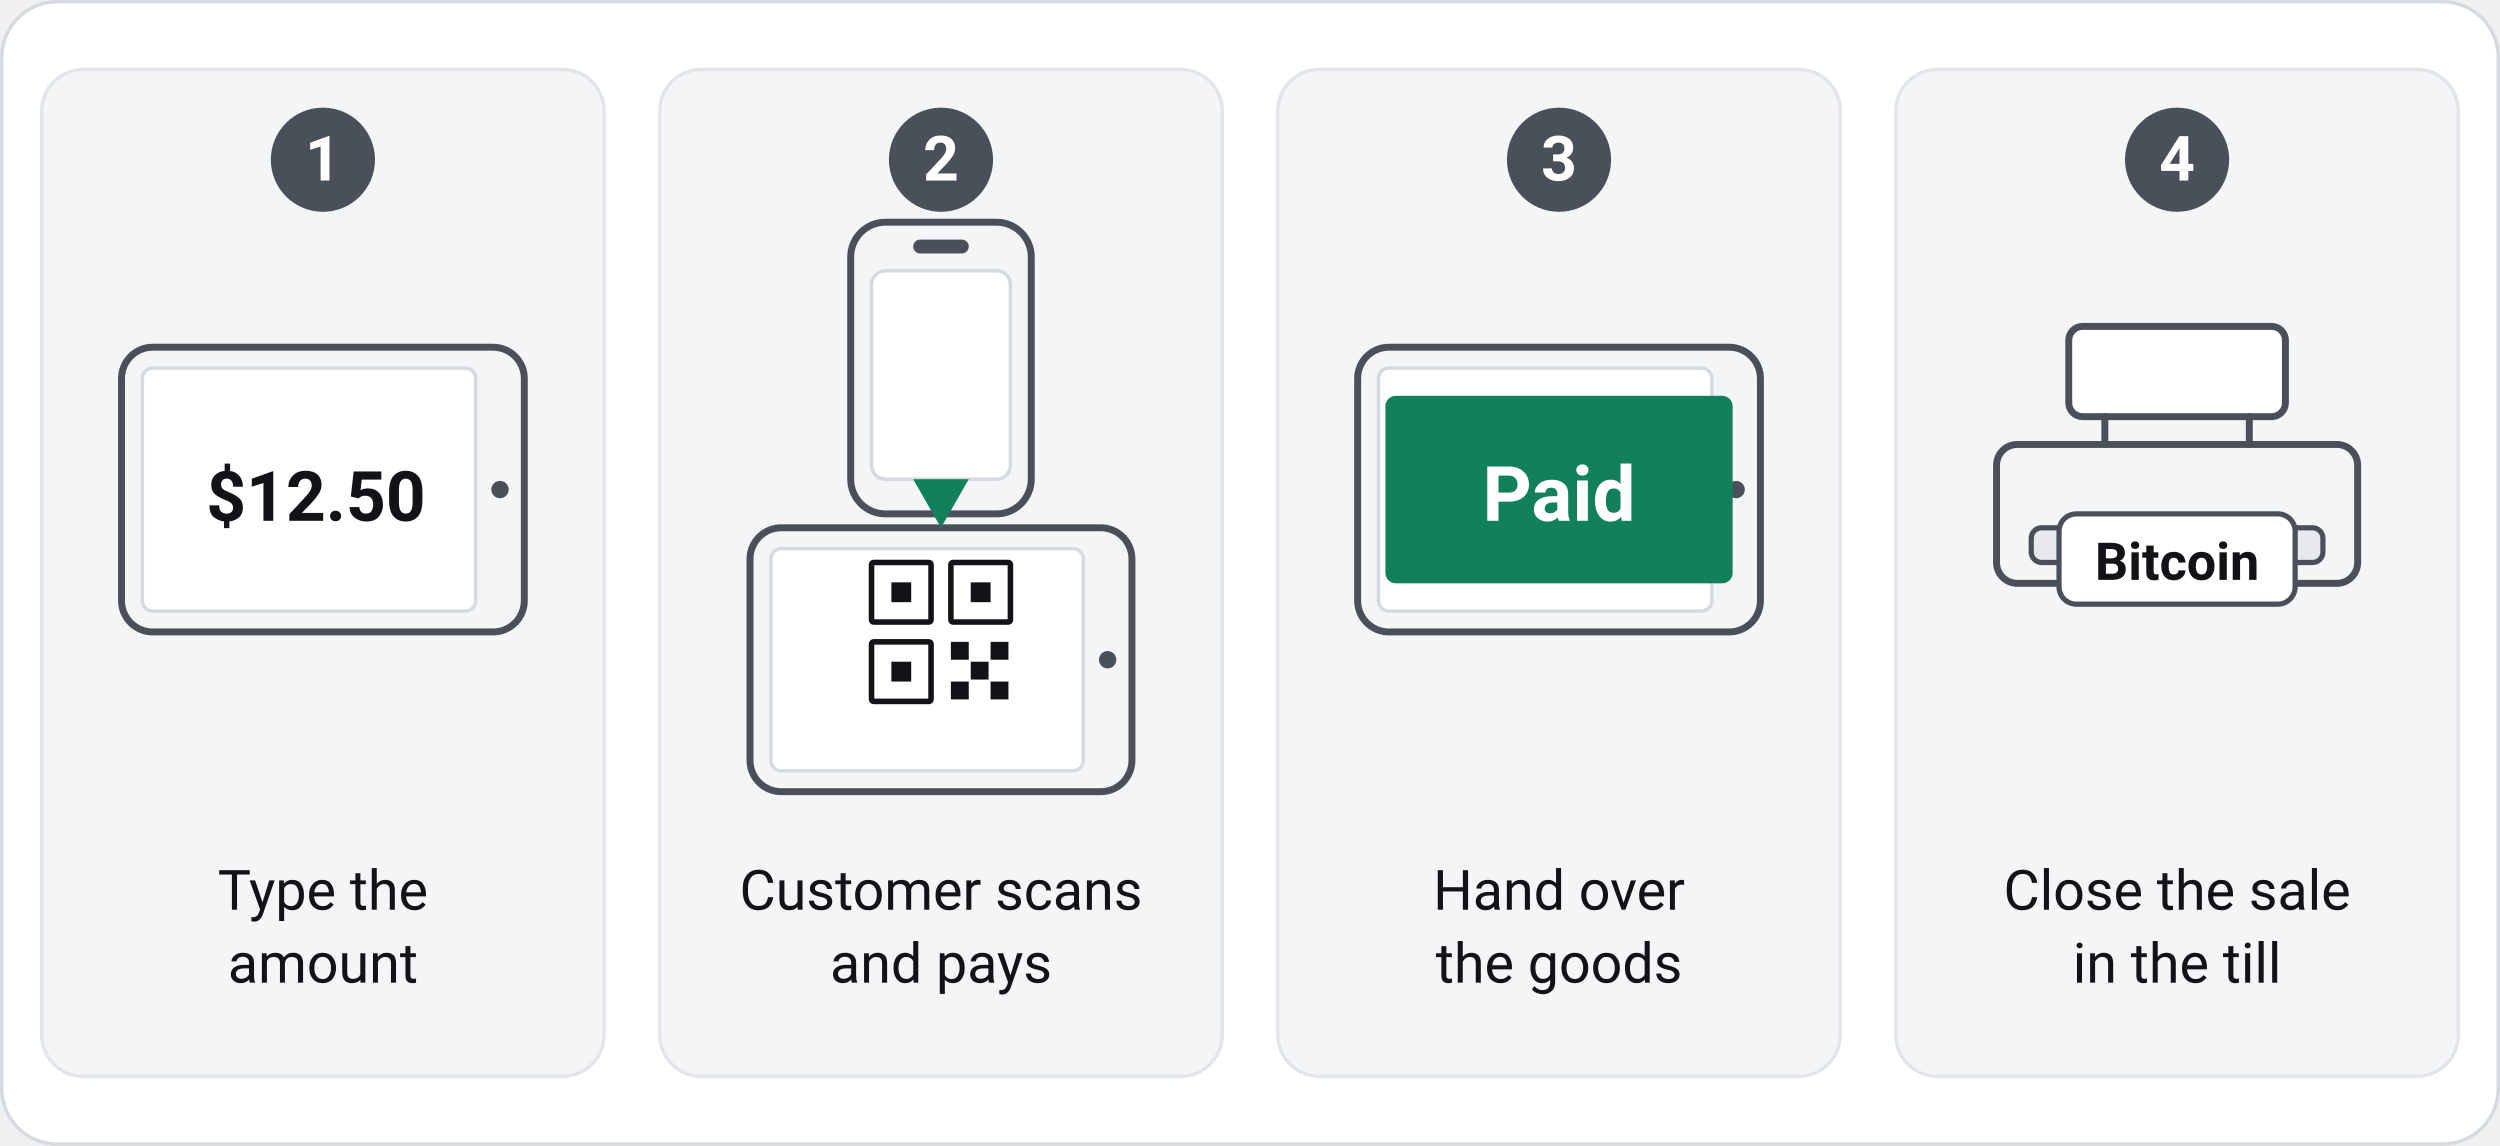
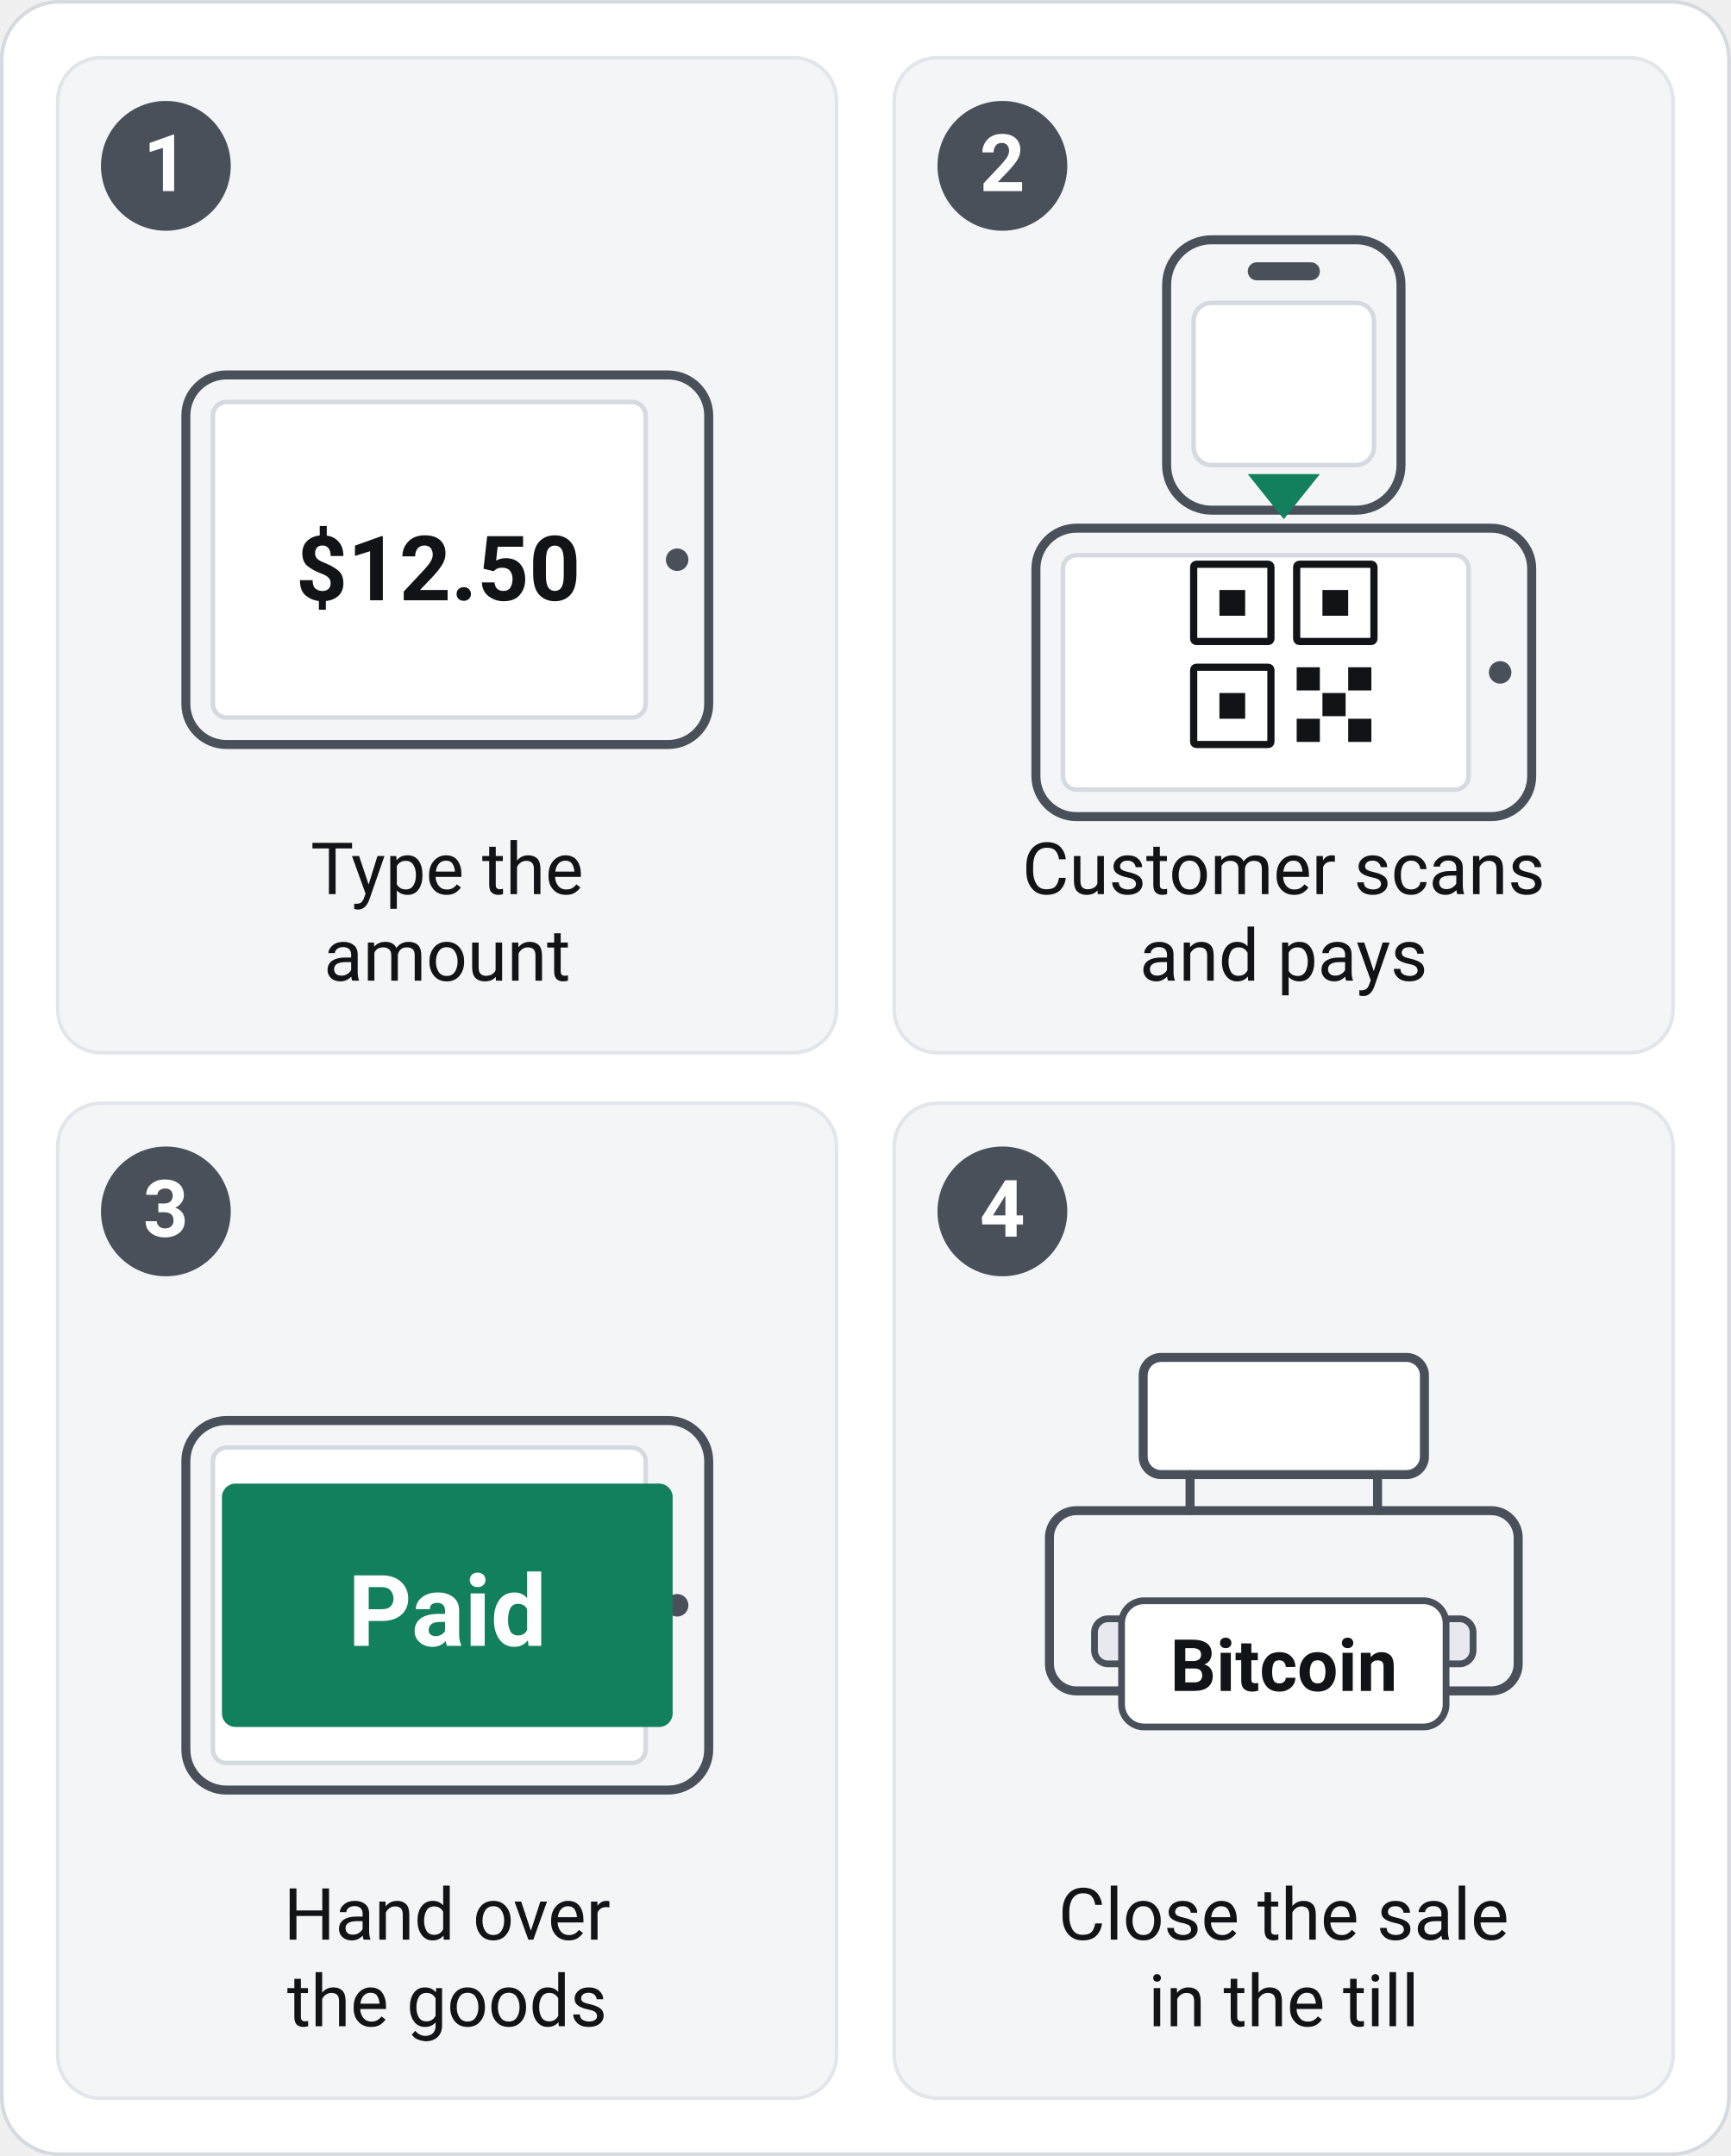
- <svg xmlns="http://www.w3.org/2000/svg" viewBox="0 0 720 330" role="img" font-family="system-ui, -apple-system, 'Segoe UI', Roboto, sans-serif">
-   <rect x="0.5" y="0.5" width="719" height="329" rx="16" fill="#FFFFFF" stroke="#D5D9E0" stroke-width="1" />
-   <rect x="12" y="20" width="162" height="290" rx="12" fill="#F4F5F7" stroke="#E2E5EA" stroke-width="1" />
-   <circle cx="93" cy="46" r="15" fill="#4A505A" stroke="none" stroke-width="1" />
-   <text x="93" y="52" font-size="18" font-weight="bold" text-anchor="middle" fill="#FFFFFF">1</text>
-   <rect x="190" y="20" width="162" height="290" rx="12" fill="#F4F5F7" stroke="#E2E5EA" stroke-width="1" />
-   <circle cx="271" cy="46" r="15" fill="#4A505A" stroke="none" stroke-width="1" />
-   <text x="271" y="52" font-size="18" font-weight="bold" text-anchor="middle" fill="#FFFFFF">2</text>
-   <rect x="368" y="20" width="162" height="290" rx="12" fill="#F4F5F7" stroke="#E2E5EA" stroke-width="1" />
-   <circle cx="449" cy="46" r="15" fill="#4A505A" stroke="none" stroke-width="1" />
-   <text x="449" y="52" font-size="18" font-weight="bold" text-anchor="middle" fill="#FFFFFF">3</text>
-   <rect x="546" y="20" width="162" height="290" rx="12" fill="#F4F5F7" stroke="#E2E5EA" stroke-width="1" />
-   <circle cx="627" cy="46" r="15" fill="#4A505A" stroke="none" stroke-width="1" />
-   <text x="627" y="52" font-size="18" font-weight="bold" text-anchor="middle" fill="#FFFFFF">4</text>
-   <rect x="35" y="100" width="116" height="82" rx="9" fill="#F4F5F7" stroke="#4A505A" stroke-width="2" />
-   <circle cx="144" cy="141.0" r="2.5" fill="#4A505A" stroke="none" stroke-width="1" />
-   <rect x="41" y="106" width="96" height="70" rx="3" fill="#FFFFFF" stroke="#D5D9E0" stroke-width="1" />
-   <text x="91" y="150" font-size="20" font-weight="bold" text-anchor="middle" fill="#111317">$12.50</text>
-   <rect x="216" y="152" width="110" height="76" rx="9" fill="#F4F5F7" stroke="#4A505A" stroke-width="2" />
-   <circle cx="319" cy="190.0" r="2.5" fill="#4A505A" stroke="none" stroke-width="1" />
-   <rect x="222" y="158" width="90" height="64" rx="3" fill="#FFFFFF" stroke="#D5D9E0" stroke-width="1" />
-   <rect x="251.0" y="162.0" width="17.143" height="17.143" rx="0.6" fill="none" stroke="#111317" stroke-width="1.6" />
-   <rect x="256.714" y="167.714" width="5.714" height="5.714" rx="0" fill="#111317" stroke="none" stroke-width="1" />
-   <rect x="273.857" y="162.0" width="17.143" height="17.143" rx="0.6" fill="none" stroke="#111317" stroke-width="1.6" />
-   <rect x="279.571" y="167.714" width="5.714" height="5.714" rx="0" fill="#111317" stroke="none" stroke-width="1" />
-   <rect x="251.0" y="184.857" width="17.143" height="17.143" rx="0.6" fill="none" stroke="#111317" stroke-width="1.6" />
-   <rect x="256.714" y="190.571" width="5.714" height="5.714" rx="0" fill="#111317" stroke="none" stroke-width="1" />
-   <rect x="273.857" y="184.857" width="5.143" height="5.143" rx="0" fill="#111317" stroke="none" stroke-width="1" />
-   <rect x="285.286" y="184.857" width="5.143" height="5.143" rx="0" fill="#111317" stroke="none" stroke-width="1" />
-   <rect x="279.571" y="190.571" width="5.143" height="5.143" rx="0" fill="#111317" stroke="none" stroke-width="1" />
-   <rect x="273.857" y="196.286" width="5.143" height="5.143" rx="0" fill="#111317" stroke="none" stroke-width="1" />
-   <rect x="285.286" y="196.286" width="5.143" height="5.143" rx="0" fill="#111317" stroke="none" stroke-width="1" />
-   <rect x="245" y="64" width="52" height="84" rx="10" fill="#F4F5F7" stroke="#4A505A" stroke-width="2" />
-   <rect x="263.0" y="69" width="16" height="4" rx="2" fill="#4A505A" stroke="none" stroke-width="1" />
-   <rect x="251" y="78" width="40" height="60" rx="4" fill="#FFFFFF" stroke="#D5D9E0" stroke-width="1" />
-   <polygon points="271,152 263,138 279,138" fill="#12805C" />
-   <rect x="391" y="100" width="116" height="82" rx="9" fill="#F4F5F7" stroke="#4A505A" stroke-width="2" />
-   <circle cx="500" cy="141.0" r="2.5" fill="#4A505A" stroke="none" stroke-width="1" />
-   <rect x="397" y="106" width="96" height="70" rx="3" fill="#FFFFFF" stroke="#D5D9E0" stroke-width="1" />
-   <rect x="399" y="114" width="100" height="54" rx="3" fill="#12805C" stroke="none" stroke-width="1" />
-   <text x="449" y="150" font-size="22" font-weight="bold" text-anchor="middle" fill="#FFFFFF">Paid</text>
-   <rect x="595.8" y="94" width="62.4" height="26" rx="4" fill="#FFFFFF" stroke="#4A505A" stroke-width="2" />
-   <rect x="575" y="128" width="104" height="40" rx="6" fill="#F4F5F7" stroke="#4A505A" stroke-width="2" />
-   <rect x="585" y="152" width="84" height="10" rx="3" fill="#E7E9EE" stroke="#4A505A" stroke-width="1.5" />
-   <line x1="606.2" y1="120" x2="606.2" y2="128" stroke="#4A505A" stroke-width="2" stroke-linecap="round" />
-   <line x1="647.8" y1="120" x2="647.8" y2="128" stroke="#4A505A" stroke-width="2" stroke-linecap="round" />
-   <rect x="593" y="148" width="68" height="26" rx="5" fill="#FFFFFF" stroke="#4A505A" stroke-width="1.5" />
-   <text x="627" y="167" font-size="15" font-weight="bold" text-anchor="middle" fill="#111317">Bitcoin</text>
-   <text x="93" y="262" font-size="16" font-weight="normal" text-anchor="middle" fill="#111317">Type the</text>
-   <text x="93" y="283" font-size="16" font-weight="normal" text-anchor="middle" fill="#111317">amount</text>
-   <text x="271" y="262" font-size="16" font-weight="normal" text-anchor="middle" fill="#111317">Customer scans</text>
-   <text x="271" y="283" font-size="16" font-weight="normal" text-anchor="middle" fill="#111317">and pays</text>
-   <text x="449" y="262" font-size="16" font-weight="normal" text-anchor="middle" fill="#111317">Hand over</text>
-   <text x="449" y="283" font-size="16" font-weight="normal" text-anchor="middle" fill="#111317">the goods</text>
-   <text x="627" y="262" font-size="16" font-weight="normal" text-anchor="middle" fill="#111317">Close the sale</text>
-   <text x="627" y="283" font-size="16" font-weight="normal" text-anchor="middle" fill="#111317">in the till</text>
+ <svg xmlns="http://www.w3.org/2000/svg" viewBox="0 0 480 598" role="img" font-family="system-ui, -apple-system, 'Segoe UI', Roboto, sans-serif">
+   <rect x="0.5" y="0.5" width="479" height="597" rx="16" fill="#FFFFFF" stroke="#D5D9E0" stroke-width="1" />
+   <rect x="16" y="16" width="216" height="276" rx="12" fill="#F4F5F7" stroke="#E2E5EA" stroke-width="1" />
+   <circle cx="46" cy="46" r="18" fill="#4A505A" stroke="none" stroke-width="1" />
+   <text x="46" y="53" font-size="22" font-weight="bold" text-anchor="middle" fill="#FFFFFF">1</text>
+   <rect x="248" y="16" width="216" height="276" rx="12" fill="#F4F5F7" stroke="#E2E5EA" stroke-width="1" />
+   <circle cx="278" cy="46" r="18" fill="#4A505A" stroke="none" stroke-width="1" />
+   <text x="278" y="53" font-size="22" font-weight="bold" text-anchor="middle" fill="#FFFFFF">2</text>
+   <rect x="16" y="306" width="216" height="276" rx="12" fill="#F4F5F7" stroke="#E2E5EA" stroke-width="1" />
+   <circle cx="46" cy="336" r="18" fill="#4A505A" stroke="none" stroke-width="1" />
+   <text x="46" y="343" font-size="22" font-weight="bold" text-anchor="middle" fill="#FFFFFF">3</text>
+   <rect x="248" y="306" width="216" height="276" rx="12" fill="#F4F5F7" stroke="#E2E5EA" stroke-width="1" />
+   <circle cx="278" cy="336" r="18" fill="#4A505A" stroke="none" stroke-width="1" />
+   <text x="278" y="343" font-size="22" font-weight="bold" text-anchor="middle" fill="#FFFFFF">4</text>
+   <g transform="translate(22.8 74.0) scale(1.25)">
+     <rect x="23" y="24" width="116" height="82" rx="9" fill="#F4F5F7" stroke="#4A505A" stroke-width="2" />
+     <circle cx="132" cy="65.0" r="2.5" fill="#4A505A" stroke="none" stroke-width="1" />
+     <rect x="29" y="30" width="96" height="70" rx="3" fill="#FFFFFF" stroke="#D5D9E0" stroke-width="1" />
+     <text x="79" y="74" font-size="20" font-weight="bold" text-anchor="middle" fill="#111317">$12.50</text>
+   </g>
+   <g transform="translate(254.8 74.0) scale(1.25)">
+     <rect x="26" y="58" width="110" height="64" rx="9" fill="#F4F5F7" stroke="#4A505A" stroke-width="2" />
+     <circle cx="129" cy="90.0" r="2.5" fill="#4A505A" stroke="none" stroke-width="1" />
+     <rect x="32" y="64" width="90" height="52" rx="3" fill="#FFFFFF" stroke="#D5D9E0" stroke-width="1" />
+     <rect x="61.0" y="66.0" width="17.143" height="17.143" rx="0.6" fill="none" stroke="#111317" stroke-width="1.6" />
+     <rect x="66.714" y="71.714" width="5.714" height="5.714" rx="0" fill="#111317" stroke="none" stroke-width="1" />
+     <rect x="83.857" y="66.0" width="17.143" height="17.143" rx="0.6" fill="none" stroke="#111317" stroke-width="1.6" />
+     <rect x="89.571" y="71.714" width="5.714" height="5.714" rx="0" fill="#111317" stroke="none" stroke-width="1" />
+     <rect x="61.0" y="88.857" width="17.143" height="17.143" rx="0.6" fill="none" stroke="#111317" stroke-width="1.6" />
+     <rect x="66.714" y="94.571" width="5.714" height="5.714" rx="0" fill="#111317" stroke="none" stroke-width="1" />
+     <rect x="83.857" y="88.857" width="5.143" height="5.143" rx="0" fill="#111317" stroke="none" stroke-width="1" />
+     <rect x="95.286" y="88.857" width="5.143" height="5.143" rx="0" fill="#111317" stroke="none" stroke-width="1" />
+     <rect x="89.571" y="94.571" width="5.143" height="5.143" rx="0" fill="#111317" stroke="none" stroke-width="1" />
+     <rect x="83.857" y="100.286" width="5.143" height="5.143" rx="0" fill="#111317" stroke="none" stroke-width="1" />
+     <rect x="95.286" y="100.286" width="5.143" height="5.143" rx="0" fill="#111317" stroke="none" stroke-width="1" />
+     <rect x="55" y="-6" width="52" height="60" rx="10" fill="#F4F5F7" stroke="#4A505A" stroke-width="2" />
+     <rect x="73.0" y="-1" width="16" height="4" rx="2" fill="#4A505A" stroke="none" stroke-width="1" />
+     <rect x="61" y="8" width="40" height="36" rx="4" fill="#FFFFFF" stroke="#D5D9E0" stroke-width="1" />
+     <polygon points="81,56 73,46 89,46" fill="#12805C" />
+   </g>
+   <g transform="translate(22.8 364.0) scale(1.25)">
+     <rect x="23" y="24" width="116" height="82" rx="9" fill="#F4F5F7" stroke="#4A505A" stroke-width="2" />
+     <circle cx="132" cy="65.0" r="2.5" fill="#4A505A" stroke="none" stroke-width="1" />
+     <rect x="29" y="30" width="96" height="70" rx="3" fill="#FFFFFF" stroke="#D5D9E0" stroke-width="1" />
+     <rect x="31" y="38" width="100" height="54" rx="3" fill="#12805C" stroke="none" stroke-width="1" />
+     <text x="81" y="74" font-size="22" font-weight="bold" text-anchor="middle" fill="#FFFFFF">Paid</text>
+   </g>
+   <g transform="translate(254.8 364.0) scale(1.25)">
+     <rect x="49.8" y="10" width="62.4" height="26" rx="4" fill="#FFFFFF" stroke="#4A505A" stroke-width="2" />
+     <rect x="29" y="44" width="104" height="40" rx="6" fill="#F4F5F7" stroke="#4A505A" stroke-width="2" />
+     <rect x="39" y="68" width="84" height="10" rx="3" fill="#E7E9EE" stroke="#4A505A" stroke-width="1.5" />
+     <line x1="60.2" y1="36" x2="60.2" y2="44" stroke="#4A505A" stroke-width="2" stroke-linecap="round" />
+     <line x1="101.8" y1="36" x2="101.8" y2="44" stroke="#4A505A" stroke-width="2" stroke-linecap="round" />
+     <rect x="45" y="64" width="72" height="28" rx="5" fill="#FFFFFF" stroke="#4A505A" stroke-width="1.5" />
+     <text x="81" y="84" font-size="16" font-weight="bold" text-anchor="middle" fill="#111317">Bitcoin</text>
+   </g>
+   <text x="124" y="248" font-size="20" font-weight="normal" text-anchor="middle" fill="#111317">Type the</text>
+   <text x="124" y="272" font-size="20" font-weight="normal" text-anchor="middle" fill="#111317">amount</text>
+   <text x="356" y="248" font-size="20" font-weight="normal" text-anchor="middle" fill="#111317">Customer scans</text>
+   <text x="356" y="272" font-size="20" font-weight="normal" text-anchor="middle" fill="#111317">and pays</text>
+   <text x="124" y="538" font-size="20" font-weight="normal" text-anchor="middle" fill="#111317">Hand over</text>
+   <text x="124" y="562" font-size="20" font-weight="normal" text-anchor="middle" fill="#111317">the goods</text>
+   <text x="356" y="538" font-size="20" font-weight="normal" text-anchor="middle" fill="#111317">Close the sale</text>
+   <text x="356" y="562" font-size="20" font-weight="normal" text-anchor="middle" fill="#111317">in the till</text>
</svg>
